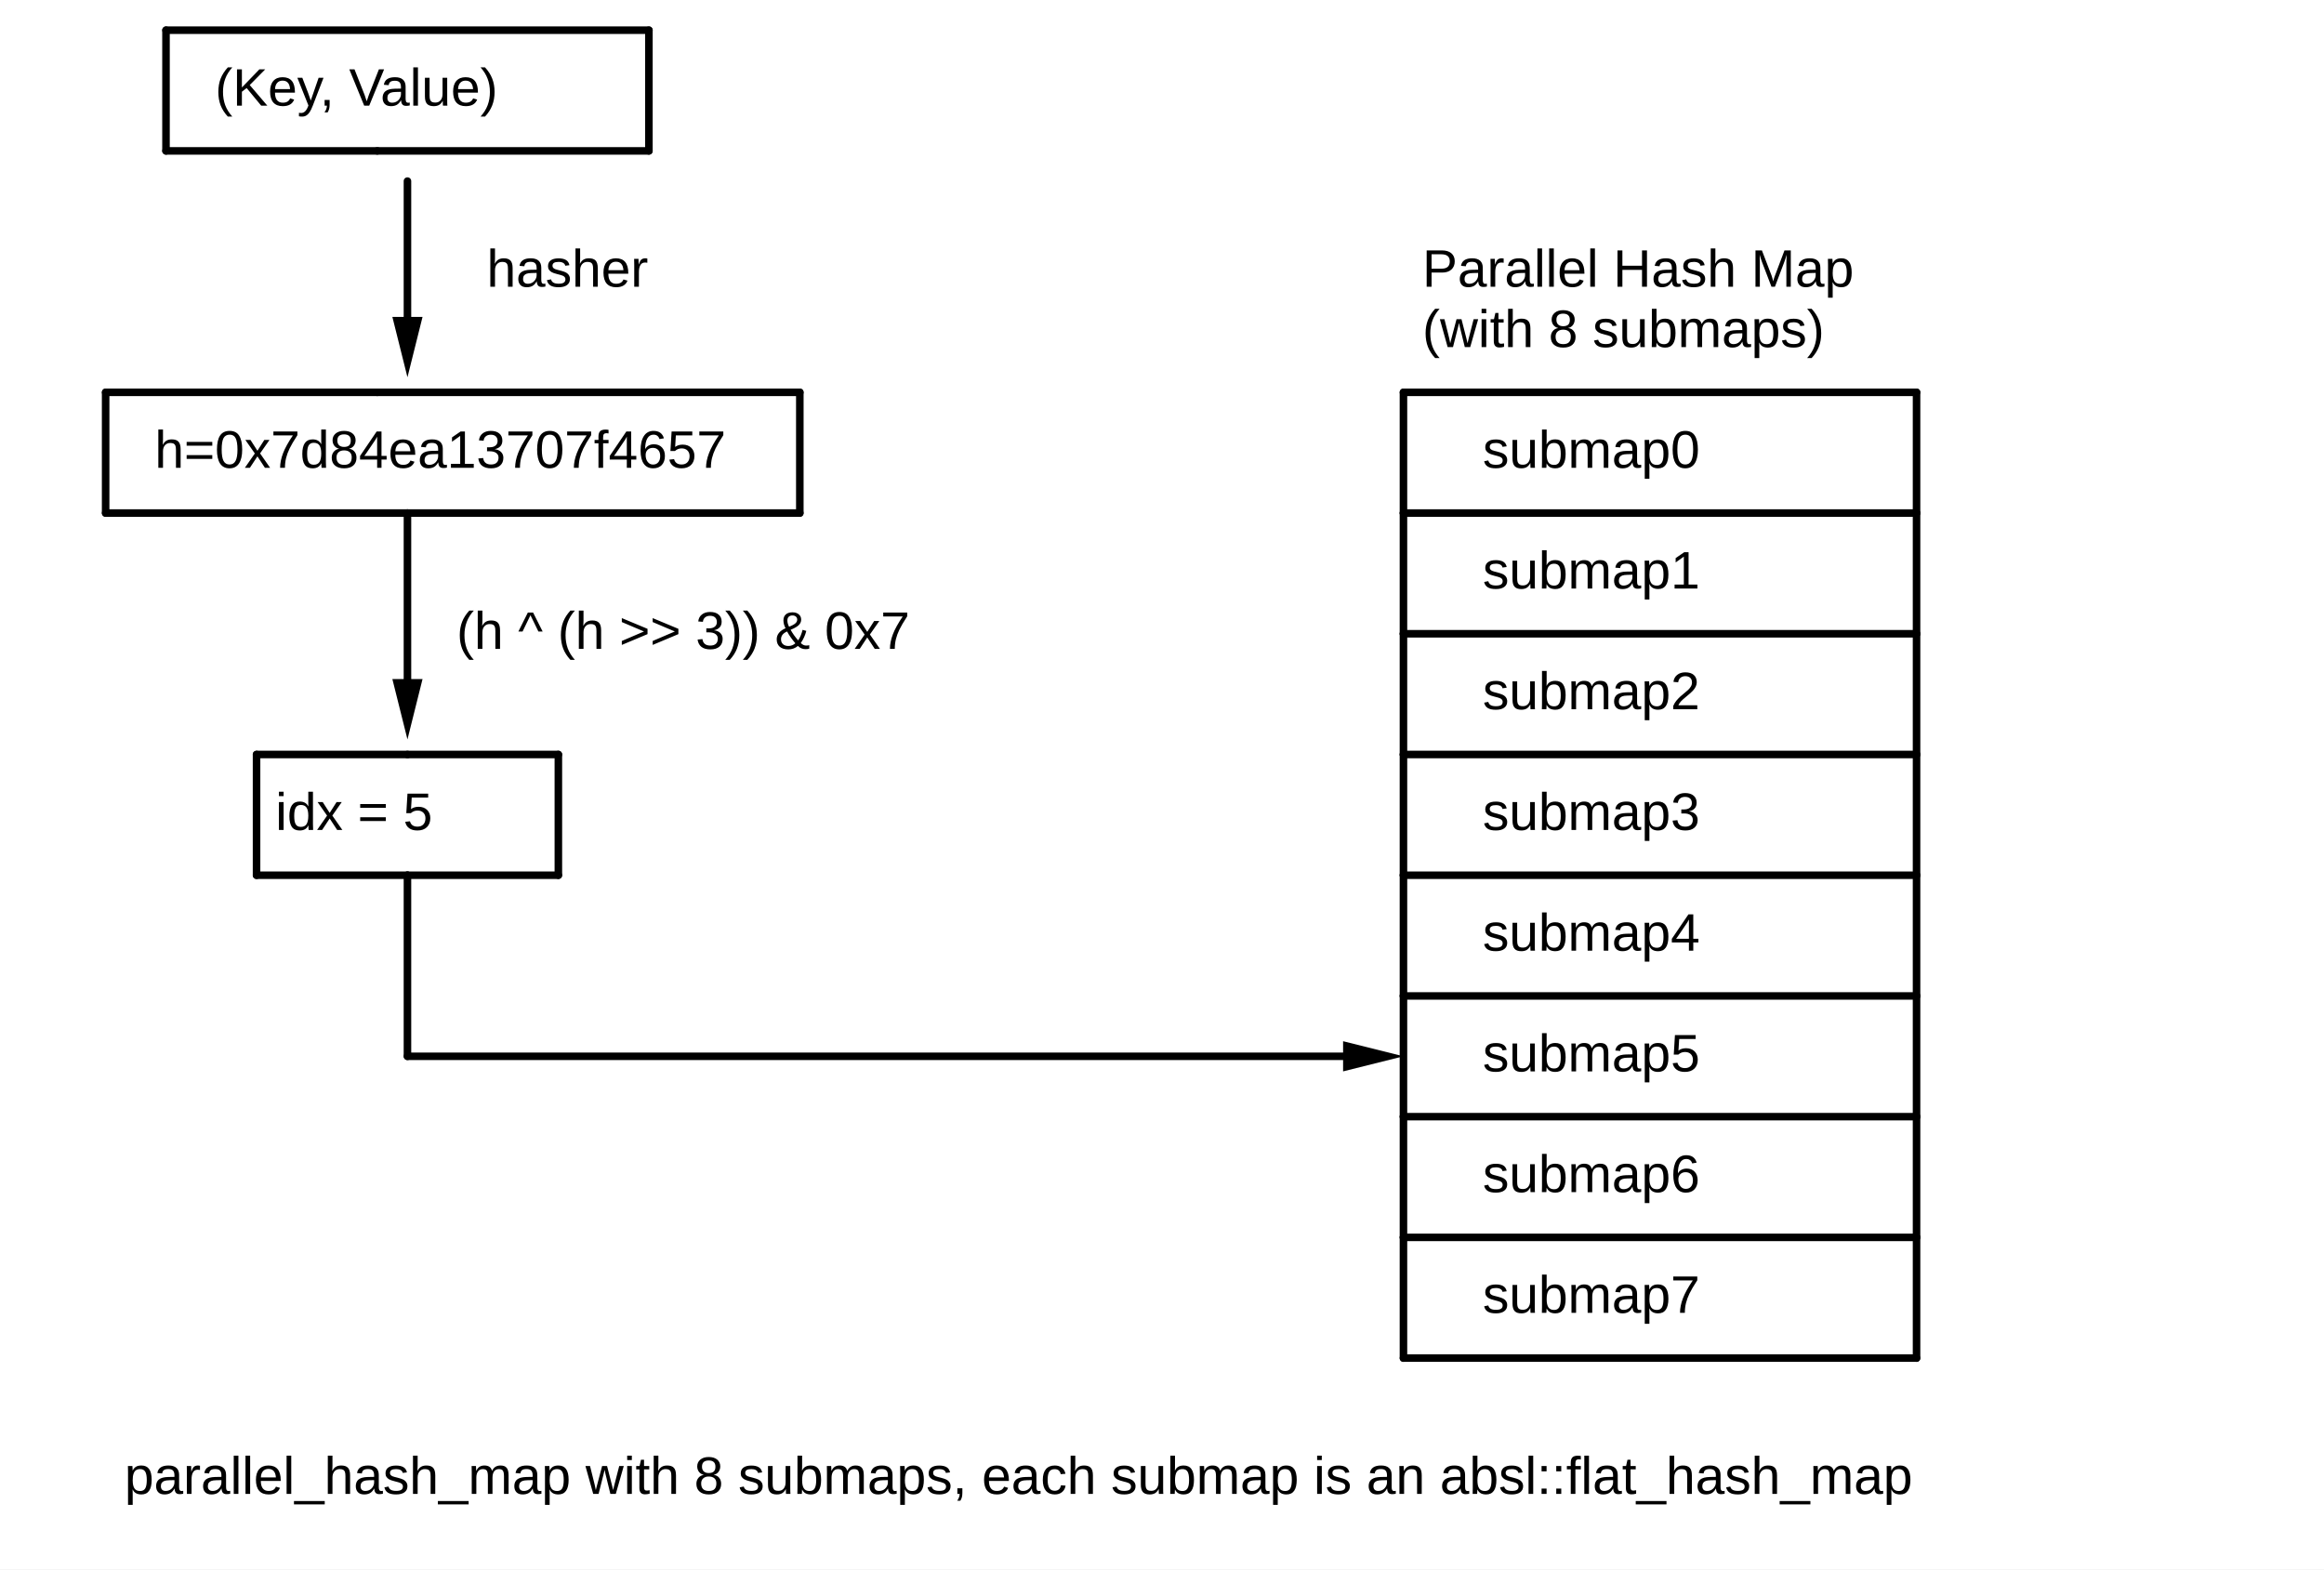
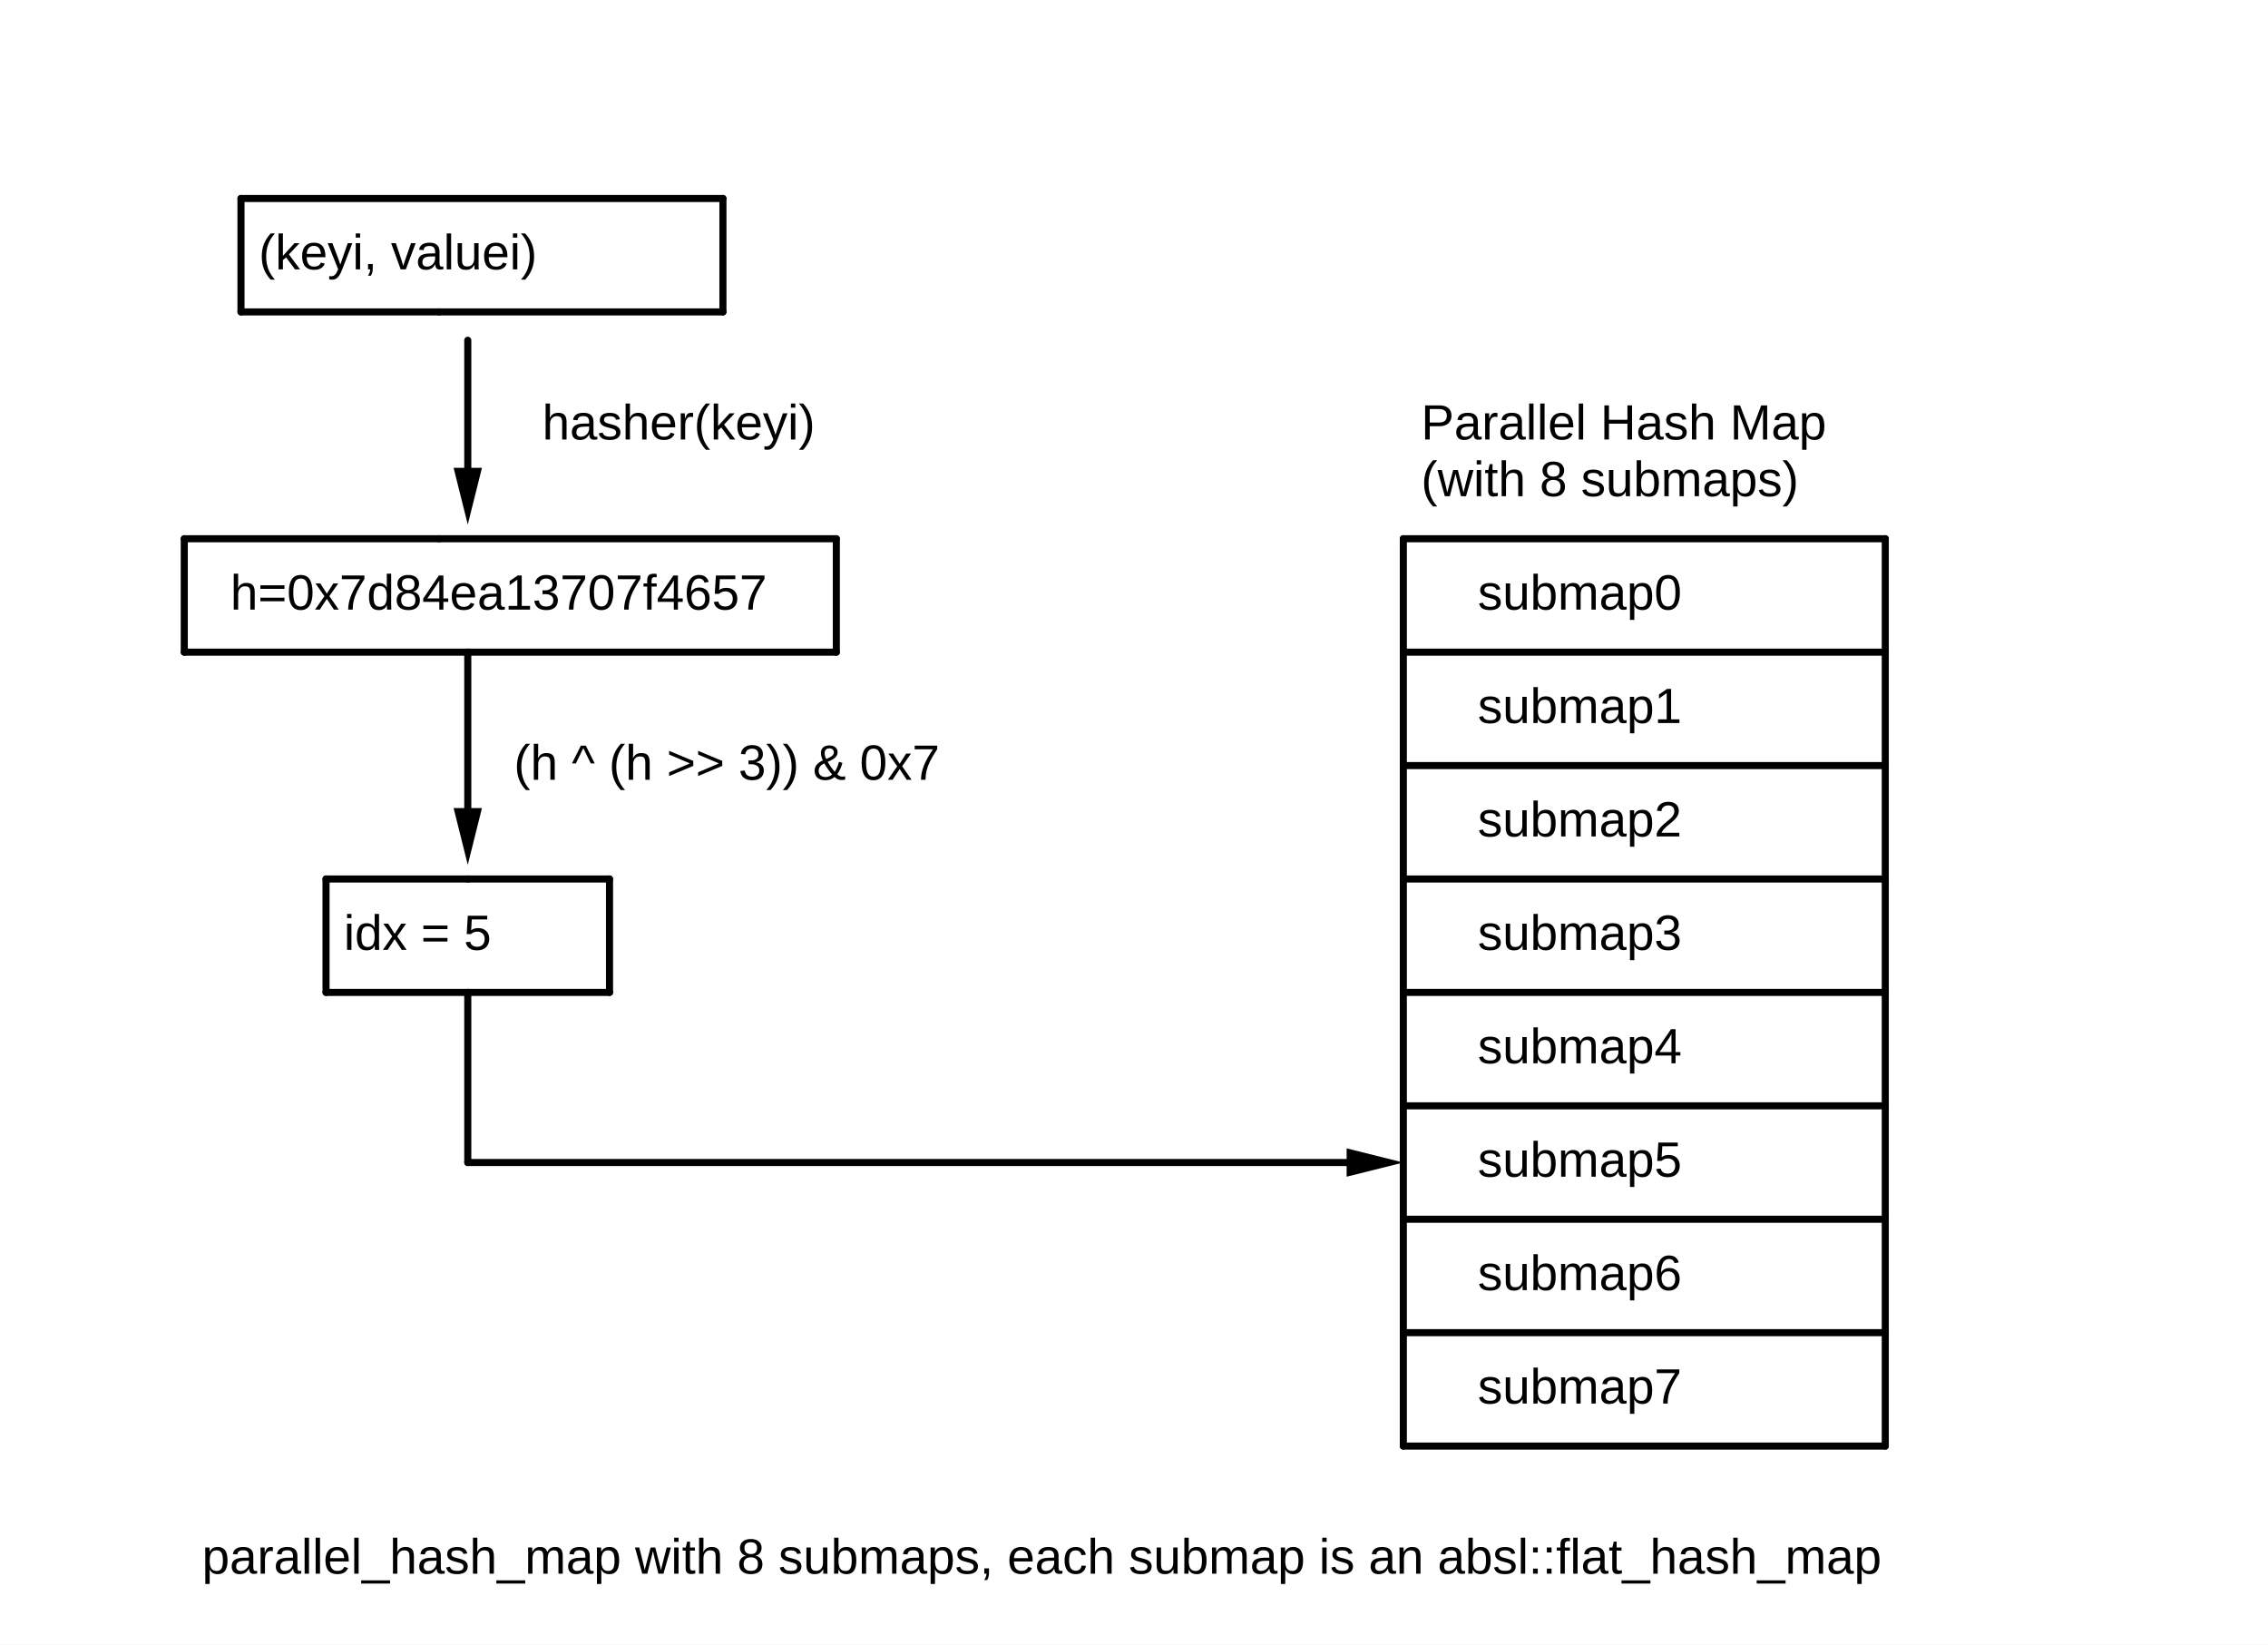
- <svg xmlns="http://www.w3.org/2000/svg" class="bob" font-family="arial" font-size="14" height="416" width="616">
+ <svg xmlns="http://www.w3.org/2000/svg" class="bob" font-family="arial" font-size="14" height="464" width="640">
  <defs>
    <marker id="triangle" markerHeight="8" markerWidth="8" orient="auto" refX="4" refY="2" viewBox="0 0 8 4">
      <polygon fill="black" points="0,0 0,4 8,2 0,0" />
    </marker>
    <marker id="clear_triangle" markerHeight="10" markerWidth="10" orient="auto" refX="1" refY="7" viewBox="0 0 20 14">
      <polygon fill="none" points="2,2 2,12 18,7 2,2" stroke="black" stroke-width="2" />
    </marker>
    <marker id="circle" markerHeight="5" markerWidth="5" orient="auto" refX="10" refY="10" viewBox="0 0 20 20">
      <circle cx="10" cy="10" fill="black" r="8" />
    </marker>
    <marker id="square" markerHeight="5" markerWidth="5" orient="auto" refX="10" refY="10" viewBox="0 0 20 20">
      <rect fill="black" height="20" width="20" x="0" y="0" />
    </marker>
    <marker id="open_circle" markerHeight="10" markerWidth="10" orient="auto" refX="10" refY="10" viewBox="0 0 20 20">
      <circle cx="10" cy="10" fill="white" r="4" stroke="black" stroke-width="2" />
    </marker>
    <marker id="big_open_circle" markerHeight="20" markerWidth="20" orient="auto" refX="20" refY="20" viewBox="0 0 40 40">
      <circle cx="20" cy="20" fill="white" r="6" stroke="black" stroke-width="2" />
    </marker>
  </defs>
  <style type="text/css">

    line,path {
      stroke: black;
      stroke-width: 2;
      stroke-opacity: 1;
      fill-opacity: 1;
      stroke-linecap: round;
      stroke-linejoin: miter;
    }
    line.dashed {
        stroke-dasharray: 5;
    }
    circle.solid {
      fill:black;
      stroke: black;
      stroke-width: 2;
      stroke-opacity: 1;
      fill-opacity: 1;
      stroke-linecap: round;
      stroke-linejoin: miter;
    }
    circle.open {
      fill:none;
      stroke: black;
      stroke-width: 2;
      stroke-opacity: 1;
      fill-opacity: 1;
      stroke-linecap: round;
      stroke-linejoin: miter;
    }
    tspan.head{
        fill: none;
        stroke: none;
    }
    
</style>
-   <rect fill="white" height="416" width="616" x="0" y="0" />
+   <rect fill="white" height="464" width="640" x="0" y="0" />
  <g>
-     <line x1="28" x2="28" y1="104" y2="136" />
-     <line x1="28" x2="100" y1="104" y2="104" />
-     <line x1="28" x2="108" y1="136" y2="136" />
-     <line x1="100" x2="212" y1="104" y2="104" />
-     <line marker-end="url(#triangle)" x1="108" x2="108" y1="136" y2="188" />
-     <line x1="108" x2="212" y1="136" y2="136" />
-     <line x1="212" x2="212" y1="104" y2="136" />
+     <line x1="52" x2="52" y1="152" y2="184" />
+     <line x1="52" x2="124" y1="152" y2="152" />
+     <line x1="52" x2="132" y1="184" y2="184" />
+     <line x1="124" x2="236" y1="152" y2="152" />
+     <line marker-end="url(#triangle)" x1="132" x2="132" y1="184" y2="236" />
+     <line x1="132" x2="236" y1="184" y2="184" />
+     <line x1="236" x2="236" y1="152" y2="184" />
  </g>
  <g>
-     <line x1="44" x2="44" y1="8" y2="40" />
-     <line x1="44" x2="172" y1="8" y2="8" />
-     <line x1="44" x2="100" y1="40" y2="40" />
-     <line x1="100" x2="172" y1="40" y2="40" />
-     <line x1="172" x2="172" y1="8" y2="40" />
+     <line x1="68" x2="68" y1="56" y2="88" />
+     <line x1="68" x2="204" y1="56" y2="56" />
+     <line x1="68" x2="124" y1="88" y2="88" />
+     <line x1="124" x2="204" y1="88" y2="88" />
+     <line x1="204" x2="204" y1="56" y2="88" />
  </g>
  <g>
-     <line x1="68" x2="68" y1="200" y2="232" />
-     <line x1="68" x2="108" y1="200" y2="200" />
-     <line x1="68" x2="108" y1="232" y2="232" />
-     <line x1="108" x2="148" y1="200" y2="200" />
-     <line x1="108" x2="108" y1="232" y2="280" />
-     <line x1="108" x2="148" y1="232" y2="232" />
-     <line marker-end="url(#triangle)" x1="108" x2="364" y1="280" y2="280" />
-     <line x1="148" x2="148" y1="200" y2="232" />
+     <line x1="92" x2="92" y1="248" y2="280" />
+     <line x1="92" x2="132" y1="248" y2="248" />
+     <line x1="92" x2="132" y1="280" y2="280" />
+     <line x1="132" x2="172" y1="248" y2="248" />
+     <line x1="132" x2="132" y1="280" y2="328" />
+     <line x1="132" x2="172" y1="280" y2="280" />
+     <line marker-end="url(#triangle)" x1="132" x2="388" y1="328" y2="328" />
+     <line x1="172" x2="172" y1="248" y2="280" />
  </g>
  <g>
-     <line marker-end="url(#triangle)" x1="108" x2="108" y1="48" y2="92" />
+     <line marker-end="url(#triangle)" x1="132" x2="132" y1="96" y2="140" />
  </g>
  <g>
-     <line x1="372" x2="372" y1="104" y2="136" />
-     <line x1="372" x2="508" y1="104" y2="104" />
-     <line x1="372" x2="372" y1="136" y2="168" />
-     <line x1="372" x2="508" y1="136" y2="136" />
-     <line x1="372" x2="372" y1="168" y2="200" />
-     <line x1="372" x2="508" y1="168" y2="168" />
-     <line x1="372" x2="372" y1="200" y2="232" />
-     <line x1="372" x2="508" y1="200" y2="200" />
-     <line x1="372" x2="372" y1="232" y2="264" />
-     <line x1="372" x2="508" y1="232" y2="232" />
-     <line x1="372" x2="372" y1="264" y2="296" />
-     <line x1="372" x2="508" y1="264" y2="264" />
-     <line x1="372" x2="372" y1="296" y2="328" />
-     <line x1="372" x2="508" y1="296" y2="296" />
-     <line x1="372" x2="372" y1="328" y2="360" />
-     <line x1="372" x2="508" y1="328" y2="328" />
-     <line x1="372" x2="508" y1="360" y2="360" />
-     <line x1="508" x2="508" y1="104" y2="136" />
-     <line x1="508" x2="508" y1="136" y2="168" />
-     <line x1="508" x2="508" y1="168" y2="200" />
-     <line x1="508" x2="508" y1="200" y2="232" />
-     <line x1="508" x2="508" y1="232" y2="264" />
-     <line x1="508" x2="508" y1="264" y2="296" />
-     <line x1="508" x2="508" y1="296" y2="328" />
-     <line x1="508" x2="508" y1="328" y2="360" />
+     <line x1="396" x2="396" y1="152" y2="184" />
+     <line x1="396" x2="532" y1="152" y2="152" />
+     <line x1="396" x2="396" y1="184" y2="216" />
+     <line x1="396" x2="532" y1="184" y2="184" />
+     <line x1="396" x2="396" y1="216" y2="248" />
+     <line x1="396" x2="532" y1="216" y2="216" />
+     <line x1="396" x2="396" y1="248" y2="280" />
+     <line x1="396" x2="532" y1="248" y2="248" />
+     <line x1="396" x2="396" y1="280" y2="312" />
+     <line x1="396" x2="532" y1="280" y2="280" />
+     <line x1="396" x2="396" y1="312" y2="344" />
+     <line x1="396" x2="532" y1="312" y2="312" />
+     <line x1="396" x2="396" y1="344" y2="376" />
+     <line x1="396" x2="532" y1="344" y2="344" />
+     <line x1="396" x2="396" y1="376" y2="408" />
+     <line x1="396" x2="532" y1="376" y2="376" />
+     <line x1="396" x2="532" y1="408" y2="408" />
+     <line x1="532" x2="532" y1="152" y2="184" />
+     <line x1="532" x2="532" y1="184" y2="216" />
+     <line x1="532" x2="532" y1="216" y2="248" />
+     <line x1="532" x2="532" y1="248" y2="280" />
+     <line x1="532" x2="532" y1="280" y2="312" />
+     <line x1="532" x2="532" y1="312" y2="344" />
+     <line x1="532" x2="532" y1="344" y2="376" />
+     <line x1="532" x2="532" y1="376" y2="408" />
  </g>
  <g>
-     <text x="33" y="396">
+     <text x="57" y="444">
parallel_hash_map with 8 submaps, each submap is an absl::flat_hash_map
</text>
  </g>
  <g>
-     <text x="41" y="124">
+     <text x="65" y="172">
h=0x7d84ea13707f4657
</text>
  </g>
  <g>
-     <text x="57" y="28">
- (Key, Value)
+     <text x="73" y="76">
+ (keyi, valuei)
</text>
  </g>
  <g>
-     <text x="73" y="220">
+     <text x="97" y="268">
idx = 5
</text>
  </g>
  <g>
-     <text x="121" y="172">
+     <text x="145" y="220">
(h ^ (h &gt;&gt; 3)) &amp; 0x7
</text>
  </g>
  <g>
-     <text x="129" y="76">
- hasher
+     <text x="153" y="124">
+ hasher(keyi)
</text>
  </g>
  <g>
-     <text x="377" y="76">
+     <text x="401" y="124">
Parallel Hash Map
</text>
  </g>
  <g>
-     <text x="377" y="92">
+     <text x="401" y="140">
(with 8 submaps)
</text>
  </g>
  <g>
-     <text x="393" y="124">
+     <text x="417" y="172">
submap0
</text>
  </g>
  <g>
-     <text x="393" y="156">
+     <text x="417" y="204">
submap1
</text>
  </g>
  <g>
-     <text x="393" y="188">
+     <text x="417" y="236">
submap2
</text>
  </g>
  <g>
-     <text x="393" y="220">
+     <text x="417" y="268">
submap3
</text>
  </g>
  <g>
-     <text x="393" y="252">
+     <text x="417" y="300">
submap4
</text>
  </g>
  <g>
-     <text x="393" y="284">
+     <text x="417" y="332">
submap5
</text>
  </g>
  <g>
-     <text x="393" y="316">
+     <text x="417" y="364">
submap6
</text>
  </g>
  <g>
-     <text x="393" y="348">
+     <text x="417" y="396">
submap7
</text>
  </g>
</svg>
